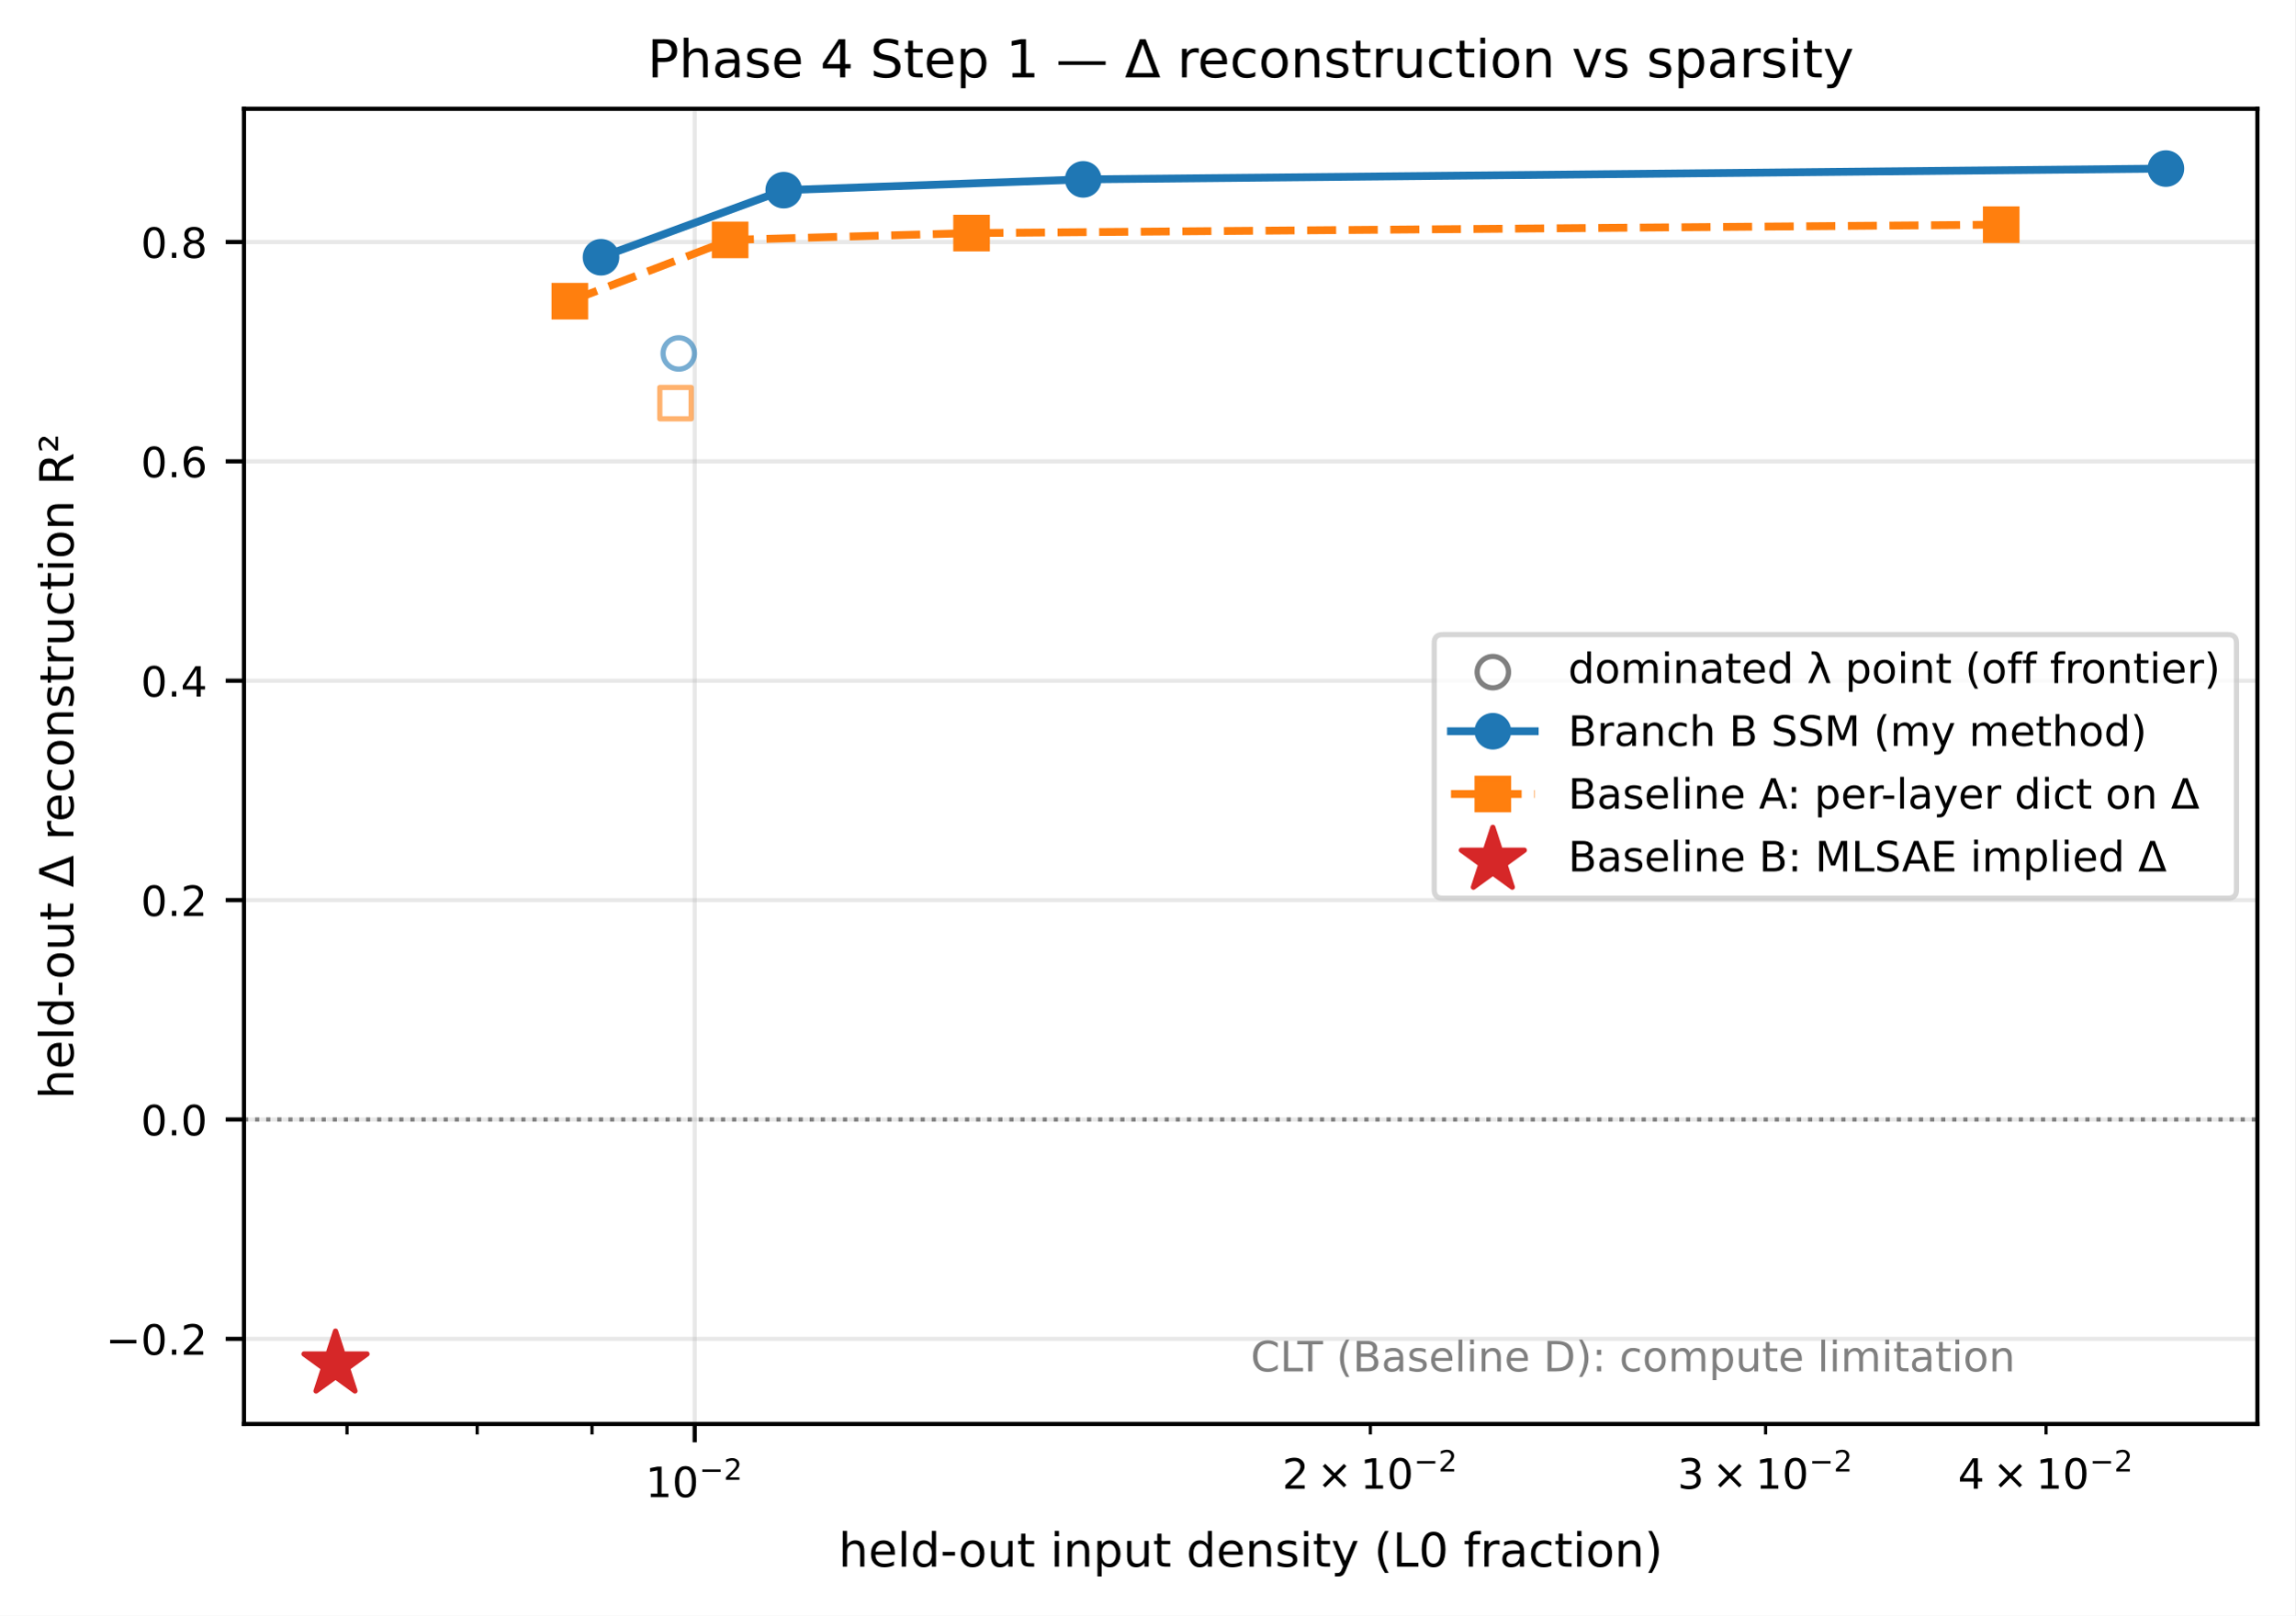
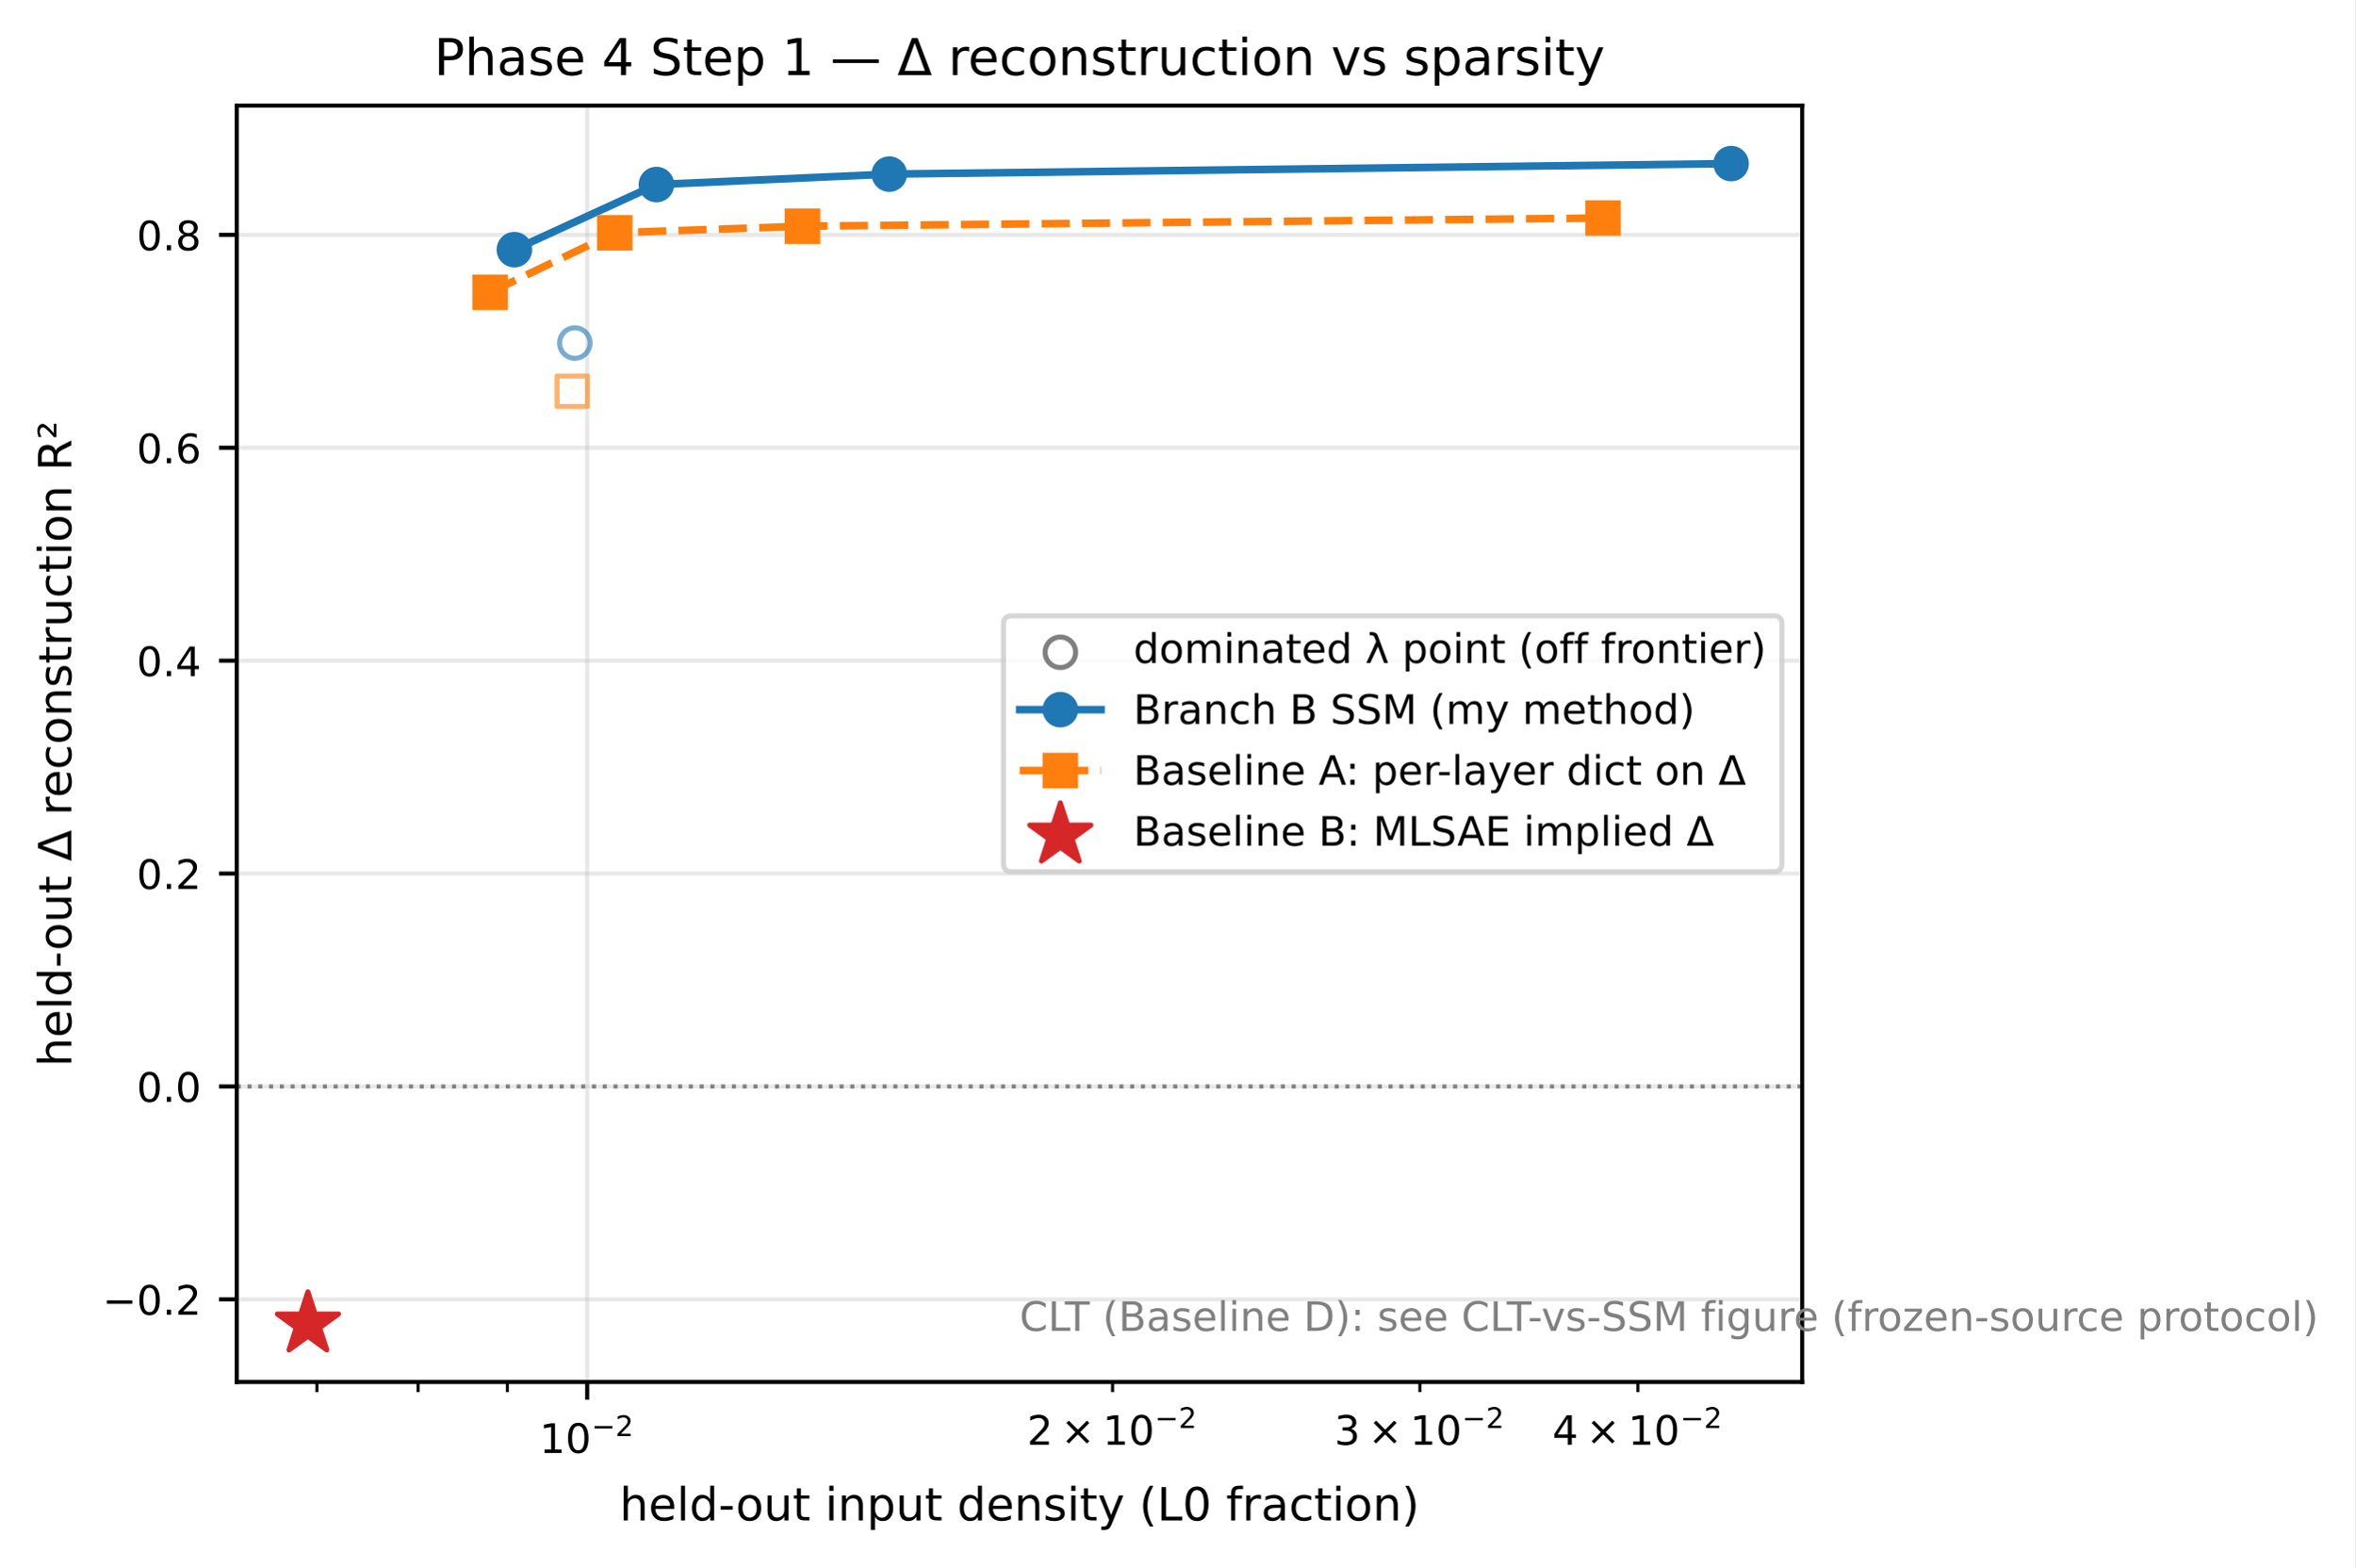
- <svg xmlns="http://www.w3.org/2000/svg" xmlns:xlink="http://www.w3.org/1999/xlink" width="438.628pt" height="308.905pt" viewBox="0 0 438.628 308.905" version="1.1">
+ <svg xmlns="http://www.w3.org/2000/svg" xmlns:xlink="http://www.w3.org/1999/xlink" width="463.827pt" height="308.905pt" viewBox="0 0 463.827 308.905" version="1.1">
  <defs>
    <style type="text/css">*{stroke-linejoin: round; stroke-linecap: butt}</style>
  </defs>
  <g id="figure_1">
    <g id="patch_1">
-       <path d="M 0 308.905  L 438.628 308.905  L 438.628 0  L 0 0  z " style="fill: #ffffff" />
+       <path d="M 0 308.905  L 463.827 308.905  L 463.827 0  L 0 0  z " style="fill: #ffffff" />
    </g>
    <g id="axes_1">
      <g id="patch_2">
-         <path d="M 46.627 272.262  L 431.428 272.262  L 431.428 20.798  L 46.627 20.798  z " style="fill: #ffffff" />
+         <path d="M 46.627 272.262  L 354.955 272.262  L 354.955 20.798  L 46.627 20.798  z " style="fill: #ffffff" />
      </g>
      <g id="PathCollection_1">
-         <path d="M 0 311.905  C 0.796 311.905 1.559 311.589 2.121 311.026  C 2.684 310.464 3 309.7 3 308.905  C 3 308.109 2.684 307.346 2.121 306.784  C 1.559 306.221 0.796 305.905 0 305.905  C -0.796 305.905 -1.559 306.221 -2.121 306.784  C -2.684 307.346 -3 308.109 -3 308.905  C -3 309.7 -2.684 310.464 -2.121 311.026  C -1.559 311.589 -0.796 311.905 0 311.905  " clip-path="url(#p2c8e679996)" style="fill: none; stroke: #808080" />
+         <path d="M 0 311.905  C 0.796 311.905 1.559 311.589 2.121 311.026  C 2.684 310.464 3 309.7 3 308.905  C 3 308.109 2.684 307.346 2.121 306.784  C 1.559 306.221 0.796 305.905 0 305.905  C -0.796 305.905 -1.559 306.221 -2.121 306.784  C -2.684 307.346 -3 308.109 -3 308.905  C -3 309.7 -2.684 310.464 -2.121 311.026  C -1.559 311.589 -0.796 311.905 0 311.905  " clip-path="url(#p469ff976c5)" style="fill: none; stroke: #808080" />
      </g>
      <g id="matplotlib.axis_1">
        <g id="xtick_1">
          <g id="line2d_1">
-             <path d="M 132.768 272.262  L 132.768 20.798  " clip-path="url(#p2c8e679996)" style="fill: none; stroke: #b0b0b0; stroke-opacity: 0.3; stroke-width: 0.8; stroke-linecap: square" />
+             <path d="M 115.648 272.262  L 115.648 20.798  " clip-path="url(#p469ff976c5)" style="fill: none; stroke: #b0b0b0; stroke-opacity: 0.3; stroke-width: 0.8; stroke-linecap: square" />
          </g>
          <g id="line2d_2">
            <defs>
              <path id="m513581c044" d="M 0 0  L 0 3.5  " style="stroke: #000000; stroke-width: 0.8" />
            </defs>
            <g>
-               <use xlink:href="#m513581c044" x="132.768" y="272.262" style="stroke: #000000; stroke-width: 0.8" />
+               <use xlink:href="#m513581c044" x="115.648" y="272.262" style="stroke: #000000; stroke-width: 0.8" />
            </g>
          </g>
          <g id="text_1">
-             <g transform="translate(123.3675 286.7823)">
+             <g transform="translate(106.2484 286.7823)">
              <text>
                <tspan x="0" y="-0.54" style="font-size: 8px; font-family: 'DejaVu Sans'">1</tspan>
                <tspan x="5.09" y="-0.54" style="font-size: 8px; font-family: 'DejaVu Sans'">0</tspan>
                <tspan x="10.256" y="-3.844" style="font-size: 5.6px; font-family: 'DejaVu Sans'">−</tspan>
                <tspan x="14.948" y="-3.844" style="font-size: 5.6px; font-family: 'DejaVu Sans'">2</tspan>
              </text>
            </g>
          </g>
        </g>
        <g id="xtick_2">
          <g id="line2d_3">
            <defs>
              <path id="m2dff69c1d0" d="M 0 0  L 0 2  " style="stroke: #000000; stroke-width: 0.6" />
            </defs>
            <g>
-               <use xlink:href="#m2dff69c1d0" x="66.318" y="272.262" style="stroke: #000000; stroke-width: 0.6" />
+               <use xlink:href="#m2dff69c1d0" x="62.405" y="272.262" style="stroke: #000000; stroke-width: 0.6" />
            </g>
          </g>
        </g>
        <g id="xtick_3">
          <g id="line2d_4">
            <g>
-               <use xlink:href="#m2dff69c1d0" x="91.195" y="272.262" style="stroke: #000000; stroke-width: 0.6" />
+               <use xlink:href="#m2dff69c1d0" x="82.338" y="272.262" style="stroke: #000000; stroke-width: 0.6" />
            </g>
          </g>
        </g>
        <g id="xtick_4">
          <g id="line2d_5">
            <g>
-               <use xlink:href="#m2dff69c1d0" x="113.139" y="272.262" style="stroke: #000000; stroke-width: 0.6" />
+               <use xlink:href="#m2dff69c1d0" x="99.92" y="272.262" style="stroke: #000000; stroke-width: 0.6" />
            </g>
          </g>
        </g>
        <g id="xtick_5">
          <g id="line2d_6">
            <g>
-               <use xlink:href="#m2dff69c1d0" x="261.902" y="272.262" style="stroke: #000000; stroke-width: 0.6" />
+               <use xlink:href="#m2dff69c1d0" x="219.12" y="272.262" style="stroke: #000000; stroke-width: 0.6" />
            </g>
          </g>
          <g id="text_2">
-             <g transform="translate(245.0624 285.1823)">
+             <g transform="translate(202.2797 285.1823)">
              <text>
                <tspan x="0" y="-0.54" style="font-size: 8px; font-family: 'DejaVu Sans'">2</tspan>
                <tspan x="6.648" y="-0.54" style="font-size: 8px; font-family: 'DejaVu Sans'">×</tspan>
                <tspan x="14.91" y="-0.54" style="font-size: 8px; font-family: 'DejaVu Sans'">1</tspan>
                <tspan x="20" y="-0.54" style="font-size: 8px; font-family: 'DejaVu Sans'">0</tspan>
                <tspan x="25.166" y="-3.844" style="font-size: 5.6px; font-family: 'DejaVu Sans'">−</tspan>
                <tspan x="29.859" y="-3.844" style="font-size: 5.6px; font-family: 'DejaVu Sans'">2</tspan>
              </text>
            </g>
          </g>
        </g>
        <g id="xtick_6">
          <g id="line2d_7">
            <g>
-               <use xlink:href="#m2dff69c1d0" x="337.441" y="272.262" style="stroke: #000000; stroke-width: 0.6" />
+               <use xlink:href="#m2dff69c1d0" x="279.646" y="272.262" style="stroke: #000000; stroke-width: 0.6" />
            </g>
          </g>
          <g id="text_3">
-             <g transform="translate(320.6014 285.1823)">
+             <g transform="translate(262.8065 285.1823)">
              <text>
                <tspan x="0" y="-0.54" style="font-size: 8px; font-family: 'DejaVu Sans'">3</tspan>
                <tspan x="6.648" y="-0.54" style="font-size: 8px; font-family: 'DejaVu Sans'">×</tspan>
                <tspan x="14.91" y="-0.54" style="font-size: 8px; font-family: 'DejaVu Sans'">1</tspan>
                <tspan x="20" y="-0.54" style="font-size: 8px; font-family: 'DejaVu Sans'">0</tspan>
                <tspan x="25.166" y="-3.844" style="font-size: 5.6px; font-family: 'DejaVu Sans'">−</tspan>
                <tspan x="29.859" y="-3.844" style="font-size: 5.6px; font-family: 'DejaVu Sans'">2</tspan>
              </text>
            </g>
          </g>
        </g>
        <g id="xtick_7">
          <g id="line2d_8">
            <g>
-               <use xlink:href="#m2dff69c1d0" x="391.037" y="272.262" style="stroke: #000000; stroke-width: 0.6" />
+               <use xlink:href="#m2dff69c1d0" x="322.591" y="272.262" style="stroke: #000000; stroke-width: 0.6" />
            </g>
          </g>
          <g id="text_4">
-             <g transform="translate(374.1972 285.1823)">
+             <g transform="translate(305.7509 285.1823)">
              <text>
                <tspan x="0" y="-0.54" style="font-size: 8px; font-family: 'DejaVu Sans'">4</tspan>
                <tspan x="6.648" y="-0.54" style="font-size: 8px; font-family: 'DejaVu Sans'">×</tspan>
                <tspan x="14.91" y="-0.54" style="font-size: 8px; font-family: 'DejaVu Sans'">1</tspan>
                <tspan x="20" y="-0.54" style="font-size: 8px; font-family: 'DejaVu Sans'">0</tspan>
                <tspan x="25.166" y="-3.844" style="font-size: 5.6px; font-family: 'DejaVu Sans'">−</tspan>
                <tspan x="29.859" y="-3.844" style="font-size: 5.6px; font-family: 'DejaVu Sans'">2</tspan>
              </text>
            </g>
          </g>
        </g>
        <g id="text_5">
-           <text style="font-size: 9px; font-family: 'DejaVu Sans', 'Bitstream Vera Sans', 'Computer Modern Sans Serif', 'Lucida Grande', 'Verdana', 'Geneva', 'Lucid', 'Arial', 'Helvetica', 'Avant Garde', sans-serif; text-anchor: middle" x="239.028" y="299.543" transform="rotate(-0 239.0277 299.5427)">held-out input density (L0 fraction)</text>
+           <text style="font-size: 9px; font-family: 'DejaVu Sans', 'Bitstream Vera Sans', 'Computer Modern Sans Serif', 'Lucida Grande', 'Verdana', 'Geneva', 'Lucid', 'Arial', 'Helvetica', 'Avant Garde', sans-serif; text-anchor: middle" x="200.791" y="299.543" transform="rotate(-0 200.791 299.5427)">held-out input density (L0 fraction)</text>
        </g>
      </g>
      <g id="matplotlib.axis_2">
        <g id="ytick_1">
          <g id="line2d_9">
-             <path d="M 46.627 255.988  L 431.428 255.988  " clip-path="url(#p2c8e679996)" style="fill: none; stroke: #b0b0b0; stroke-opacity: 0.3; stroke-width: 0.8; stroke-linecap: square" />
+             <path d="M 46.627 255.988  L 354.955 255.988  " clip-path="url(#p469ff976c5)" style="fill: none; stroke: #b0b0b0; stroke-opacity: 0.3; stroke-width: 0.8; stroke-linecap: square" />
          </g>
          <g id="line2d_10">
            <defs>
              <path id="m32dd1cf0d6" d="M 0 0  L -3.5 0  " style="stroke: #000000; stroke-width: 0.8" />
            </defs>
            <g>
              <use xlink:href="#m32dd1cf0d6" x="46.627" y="255.988" style="stroke: #000000; stroke-width: 0.8" />
            </g>
          </g>
          <g id="text_6">
            <text style="font-size: 8px; font-family: 'DejaVu Sans', 'Bitstream Vera Sans', 'Computer Modern Sans Serif', 'Lucida Grande', 'Verdana', 'Geneva', 'Lucid', 'Arial', 'Helvetica', 'Avant Garde', sans-serif; text-anchor: end" x="39.627" y="259.027" transform="rotate(-0 39.62695 259.0266)">−0.2</text>
          </g>
        </g>
        <g id="ytick_2">
          <g id="line2d_11">
-             <path d="M 46.627 214.043  L 431.428 214.043  " clip-path="url(#p2c8e679996)" style="fill: none; stroke: #b0b0b0; stroke-opacity: 0.3; stroke-width: 0.8; stroke-linecap: square" />
+             <path d="M 46.627 214.043  L 354.955 214.043  " clip-path="url(#p469ff976c5)" style="fill: none; stroke: #b0b0b0; stroke-opacity: 0.3; stroke-width: 0.8; stroke-linecap: square" />
          </g>
          <g id="line2d_12">
            <g>
              <use xlink:href="#m32dd1cf0d6" x="46.627" y="214.043" style="stroke: #000000; stroke-width: 0.8" />
            </g>
          </g>
          <g id="text_7">
            <text style="font-size: 8px; font-family: 'DejaVu Sans', 'Bitstream Vera Sans', 'Computer Modern Sans Serif', 'Lucida Grande', 'Verdana', 'Geneva', 'Lucid', 'Arial', 'Helvetica', 'Avant Garde', sans-serif; text-anchor: end" x="39.627" y="217.082" transform="rotate(-0 39.62695 217.0823)">0.0</text>
          </g>
        </g>
        <g id="ytick_3">
          <g id="line2d_13">
-             <path d="M 46.627 172.099  L 431.428 172.099  " clip-path="url(#p2c8e679996)" style="fill: none; stroke: #b0b0b0; stroke-opacity: 0.3; stroke-width: 0.8; stroke-linecap: square" />
+             <path d="M 46.627 172.099  L 354.955 172.099  " clip-path="url(#p469ff976c5)" style="fill: none; stroke: #b0b0b0; stroke-opacity: 0.3; stroke-width: 0.8; stroke-linecap: square" />
          </g>
          <g id="line2d_14">
            <g>
              <use xlink:href="#m32dd1cf0d6" x="46.627" y="172.099" style="stroke: #000000; stroke-width: 0.8" />
            </g>
          </g>
          <g id="text_8">
            <text style="font-size: 8px; font-family: 'DejaVu Sans', 'Bitstream Vera Sans', 'Computer Modern Sans Serif', 'Lucida Grande', 'Verdana', 'Geneva', 'Lucid', 'Arial', 'Helvetica', 'Avant Garde', sans-serif; text-anchor: end" x="39.627" y="175.138" transform="rotate(-0 39.62695 175.1379)">0.2</text>
          </g>
        </g>
        <g id="ytick_4">
          <g id="line2d_15">
-             <path d="M 46.627 130.154  L 431.428 130.154  " clip-path="url(#p2c8e679996)" style="fill: none; stroke: #b0b0b0; stroke-opacity: 0.3; stroke-width: 0.8; stroke-linecap: square" />
+             <path d="M 46.627 130.154  L 354.955 130.154  " clip-path="url(#p469ff976c5)" style="fill: none; stroke: #b0b0b0; stroke-opacity: 0.3; stroke-width: 0.8; stroke-linecap: square" />
          </g>
          <g id="line2d_16">
            <g>
              <use xlink:href="#m32dd1cf0d6" x="46.627" y="130.154" style="stroke: #000000; stroke-width: 0.8" />
            </g>
          </g>
          <g id="text_9">
            <text style="font-size: 8px; font-family: 'DejaVu Sans', 'Bitstream Vera Sans', 'Computer Modern Sans Serif', 'Lucida Grande', 'Verdana', 'Geneva', 'Lucid', 'Arial', 'Helvetica', 'Avant Garde', sans-serif; text-anchor: end" x="39.627" y="133.194" transform="rotate(-0 39.62695 133.1935)">0.4</text>
          </g>
        </g>
        <g id="ytick_5">
          <g id="line2d_17">
-             <path d="M 46.627 88.21  L 431.428 88.21  " clip-path="url(#p2c8e679996)" style="fill: none; stroke: #b0b0b0; stroke-opacity: 0.3; stroke-width: 0.8; stroke-linecap: square" />
+             <path d="M 46.627 88.21  L 354.955 88.21  " clip-path="url(#p469ff976c5)" style="fill: none; stroke: #b0b0b0; stroke-opacity: 0.3; stroke-width: 0.8; stroke-linecap: square" />
          </g>
          <g id="line2d_18">
            <g>
              <use xlink:href="#m32dd1cf0d6" x="46.627" y="88.21" style="stroke: #000000; stroke-width: 0.8" />
            </g>
          </g>
          <g id="text_10">
            <text style="font-size: 8px; font-family: 'DejaVu Sans', 'Bitstream Vera Sans', 'Computer Modern Sans Serif', 'Lucida Grande', 'Verdana', 'Geneva', 'Lucid', 'Arial', 'Helvetica', 'Avant Garde', sans-serif; text-anchor: end" x="39.627" y="91.249" transform="rotate(-0 39.62695 91.24918)">0.6</text>
          </g>
        </g>
        <g id="ytick_6">
          <g id="line2d_19">
-             <path d="M 46.627 46.266  L 431.428 46.266  " clip-path="url(#p2c8e679996)" style="fill: none; stroke: #b0b0b0; stroke-opacity: 0.3; stroke-width: 0.8; stroke-linecap: square" />
+             <path d="M 46.627 46.266  L 354.955 46.266  " clip-path="url(#p469ff976c5)" style="fill: none; stroke: #b0b0b0; stroke-opacity: 0.3; stroke-width: 0.8; stroke-linecap: square" />
          </g>
          <g id="line2d_20">
            <g>
              <use xlink:href="#m32dd1cf0d6" x="46.627" y="46.266" style="stroke: #000000; stroke-width: 0.8" />
            </g>
          </g>
          <g id="text_11">
            <text style="font-size: 8px; font-family: 'DejaVu Sans', 'Bitstream Vera Sans', 'Computer Modern Sans Serif', 'Lucida Grande', 'Verdana', 'Geneva', 'Lucid', 'Arial', 'Helvetica', 'Avant Garde', sans-serif; text-anchor: end" x="39.627" y="49.305" transform="rotate(-0 39.62695 49.30482)">0.8</text>
          </g>
        </g>
        <g id="text_12">
          <text style="font-size: 9px; font-family: 'DejaVu Sans', 'Bitstream Vera Sans', 'Computer Modern Sans Serif', 'Lucida Grande', 'Verdana', 'Geneva', 'Lucid', 'Arial', 'Helvetica', 'Avant Garde', sans-serif; text-anchor: middle" x="14.039" y="146.53" transform="rotate(-90 14.03859 146.5303)">held-out Δ reconstruction R²</text>
        </g>
      </g>
      <g id="PathCollection_2">
-         <path d="M 129.722 70.577  C 130.518 70.577 131.281 70.261 131.843 69.698  C 132.406 69.136 132.722 68.372 132.722 67.577  C 132.722 66.781 132.406 66.018 131.843 65.456  C 131.281 64.893 130.518 64.577 129.722 64.577  C 128.926 64.577 128.163 64.893 127.601 65.456  C 127.038 66.018 126.722 66.781 126.722 67.577  C 126.722 68.372 127.038 69.136 127.601 69.698  C 128.163 70.261 128.926 70.577 129.722 70.577  L 129.722 70.577  z " clip-path="url(#p2c8e679996)" style="fill: none; stroke: #1f77b4; stroke-opacity: 0.6" />
+         <path d="M 113.208 70.577  C 114.004 70.577 114.767 70.261 115.329 69.698  C 115.892 69.136 116.208 68.372 116.208 67.577  C 116.208 66.781 115.892 66.018 115.329 65.456  C 114.767 64.893 114.004 64.577 113.208 64.577  C 112.412 64.577 111.649 64.893 111.087 65.456  C 110.524 66.018 110.208 66.781 110.208 67.577  C 110.208 68.372 110.524 69.136 111.087 69.698  C 111.649 70.261 112.412 70.577 113.208 70.577  L 113.208 70.577  z " clip-path="url(#p469ff976c5)" style="fill: none; stroke: #1f77b4; stroke-opacity: 0.6" />
      </g>
      <g id="PathCollection_3">
-         <path d="M 126.097 80.077  L 132.097 80.077  L 132.097 74.077  L 126.097 74.077  L 126.097 80.077  z " clip-path="url(#p2c8e679996)" style="fill: none; stroke: #ff7f0e; stroke-opacity: 0.6" />
+         <path d="M 109.707 80.077  L 115.707 80.077  L 115.707 74.077  L 109.707 74.077  L 109.707 80.077  z " clip-path="url(#p469ff976c5)" style="fill: none; stroke: #ff7f0e; stroke-opacity: 0.6" />
      </g>
      <g id="line2d_21">
-         <path d="M 114.86 49.183  L 149.782 36.354  L 207.021 34.295  L 413.938 32.229  " clip-path="url(#p2c8e679996)" style="fill: none; stroke: #1f77b4; stroke-width: 1.5; stroke-linecap: square" />
+         <path d="M 101.3 49.183  L 129.281 36.354  L 175.145 34.295  L 340.94 32.229  " clip-path="url(#p469ff976c5)" style="fill: none; stroke: #1f77b4; stroke-width: 1.5; stroke-linecap: square" />
        <defs>
          <path id="m7bdcd54610" d="M 0 3  C 0.796 3 1.559 2.684 2.121 2.121  C 2.684 1.559 3 0.796 3 0  C 3 -0.796 2.684 -1.559 2.121 -2.121  C 1.559 -2.684 0.796 -3 0 -3  C -0.796 -3 -1.559 -2.684 -2.121 -2.121  C -2.684 -1.559 -3 -0.796 -3 0  C -3 0.796 -2.684 1.559 -2.121 2.121  C -1.559 2.684 -0.796 3 0 3  z " style="stroke: #1f77b4" />
        </defs>
-         <g clip-path="url(#p2c8e679996)">
-           <use xlink:href="#m7bdcd54610" x="114.86" y="49.183" style="fill: #1f77b4; stroke: #1f77b4" />
-           <use xlink:href="#m7bdcd54610" x="149.782" y="36.354" style="fill: #1f77b4; stroke: #1f77b4" />
-           <use xlink:href="#m7bdcd54610" x="207.021" y="34.295" style="fill: #1f77b4; stroke: #1f77b4" />
-           <use xlink:href="#m7bdcd54610" x="413.938" y="32.229" style="fill: #1f77b4; stroke: #1f77b4" />
+         <g clip-path="url(#p469ff976c5)">
+           <use xlink:href="#m7bdcd54610" x="101.3" y="49.183" style="fill: #1f77b4; stroke: #1f77b4" />
+           <use xlink:href="#m7bdcd54610" x="129.281" y="36.354" style="fill: #1f77b4; stroke: #1f77b4" />
+           <use xlink:href="#m7bdcd54610" x="175.145" y="34.295" style="fill: #1f77b4; stroke: #1f77b4" />
+           <use xlink:href="#m7bdcd54610" x="340.94" y="32.229" style="fill: #1f77b4; stroke: #1f77b4" />
        </g>
      </g>
      <g id="line2d_22">
-         <path d="M 108.9 57.585  L 139.54 45.865  L 185.682 44.56  L 382.465 42.954  " clip-path="url(#p2c8e679996)" style="fill: none; stroke-dasharray: 5.55,2.4; stroke-dashoffset: 0; stroke: #ff7f0e; stroke-width: 1.5" />
+         <path d="M 96.524 57.585  L 121.075 45.865  L 158.047 44.56  L 315.722 42.954  " clip-path="url(#p469ff976c5)" style="fill: none; stroke-dasharray: 5.55,2.4; stroke-dashoffset: 0; stroke: #ff7f0e; stroke-width: 1.5" />
        <defs>
          <path id="m9919fd9543" d="M -3 3  L 3 3  L 3 -3  L -3 -3  z " style="stroke: #ff7f0e; stroke-linejoin: miter" />
        </defs>
-         <g clip-path="url(#p2c8e679996)">
-           <use xlink:href="#m9919fd9543" x="108.9" y="57.585" style="fill: #ff7f0e; stroke: #ff7f0e; stroke-linejoin: miter" />
-           <use xlink:href="#m9919fd9543" x="139.54" y="45.865" style="fill: #ff7f0e; stroke: #ff7f0e; stroke-linejoin: miter" />
-           <use xlink:href="#m9919fd9543" x="185.682" y="44.56" style="fill: #ff7f0e; stroke: #ff7f0e; stroke-linejoin: miter" />
-           <use xlink:href="#m9919fd9543" x="382.465" y="42.954" style="fill: #ff7f0e; stroke: #ff7f0e; stroke-linejoin: miter" />
+         <g clip-path="url(#p469ff976c5)">
+           <use xlink:href="#m9919fd9543" x="96.524" y="57.585" style="fill: #ff7f0e; stroke: #ff7f0e; stroke-linejoin: miter" />
+           <use xlink:href="#m9919fd9543" x="121.075" y="45.865" style="fill: #ff7f0e; stroke: #ff7f0e; stroke-linejoin: miter" />
+           <use xlink:href="#m9919fd9543" x="158.047" y="44.56" style="fill: #ff7f0e; stroke: #ff7f0e; stroke-linejoin: miter" />
+           <use xlink:href="#m9919fd9543" x="315.722" y="42.954" style="fill: #ff7f0e; stroke: #ff7f0e; stroke-linejoin: miter" />
        </g>
      </g>
      <g id="line2d_23">
-         <path d="M 46.627 214.043  L 431.428 214.043  " clip-path="url(#p2c8e679996)" style="fill: none; stroke-dasharray: 0.8,1.32; stroke-dashoffset: 0; stroke: #808080; stroke-width: 0.8" />
+         <path d="M 46.627 214.043  L 354.955 214.043  " clip-path="url(#p469ff976c5)" style="fill: none; stroke-dasharray: 0.8,1.32; stroke-dashoffset: 0; stroke: #808080; stroke-width: 0.8" />
      </g>
      <g id="patch_3">
        <path d="M 46.627 272.262  L 46.627 20.798  " style="fill: none; stroke: #000000; stroke-width: 0.8; stroke-linejoin: miter; stroke-linecap: square" />
      </g>
      <g id="patch_4">
-         <path d="M 431.428 272.262  L 431.428 20.798  " style="fill: none; stroke: #000000; stroke-width: 0.8; stroke-linejoin: miter; stroke-linecap: square" />
+         <path d="M 354.955 272.262  L 354.955 20.798  " style="fill: none; stroke: #000000; stroke-width: 0.8; stroke-linejoin: miter; stroke-linecap: square" />
      </g>
      <g id="patch_5">
-         <path d="M 46.627 272.262  L 431.428 272.262  " style="fill: none; stroke: #000000; stroke-width: 0.8; stroke-linejoin: miter; stroke-linecap: square" />
+         <path d="M 46.627 272.262  L 354.955 272.262  " style="fill: none; stroke: #000000; stroke-width: 0.8; stroke-linejoin: miter; stroke-linecap: square" />
      </g>
      <g id="patch_6">
-         <path d="M 46.627 20.798  L 431.428 20.798  " style="fill: none; stroke: #000000; stroke-width: 0.8; stroke-linejoin: miter; stroke-linecap: square" />
+         <path d="M 46.627 20.798  L 354.955 20.798  " style="fill: none; stroke: #000000; stroke-width: 0.8; stroke-linejoin: miter; stroke-linecap: square" />
      </g>
      <g id="text_13">
-         <text style="font-size: 8px; font-family: 'DejaVu Sans', 'Bitstream Vera Sans', 'Computer Modern Sans Serif', 'Lucida Grande', 'Verdana', 'Geneva', 'Lucid', 'Arial', 'Helvetica', 'Avant Garde', sans-serif; text-anchor: start; fill: #808080" x="239.028" y="262.204" transform="rotate(-0 239.0277 262.2037)">CLT (Baseline D): compute limitation</text>
+         <text style="font-size: 8px; font-family: 'DejaVu Sans', 'Bitstream Vera Sans', 'Computer Modern Sans Serif', 'Lucida Grande', 'Verdana', 'Geneva', 'Lucid', 'Arial', 'Helvetica', 'Avant Garde', sans-serif; text-anchor: start; fill: #808080" x="200.791" y="262.204" transform="rotate(-0 200.791 262.2037)">CLT (Baseline D): see CLT-vs-SSM figure (frozen-source protocol)</text>
      </g>
      <g id="text_14">
-         <text style="font-size: 10px; font-family: 'DejaVu Sans', 'Bitstream Vera Sans', 'Computer Modern Sans Serif', 'Lucida Grande', 'Verdana', 'Geneva', 'Lucid', 'Arial', 'Helvetica', 'Avant Garde', sans-serif; text-anchor: middle" x="239.028" y="14.798" transform="rotate(-0 239.0277 14.79844)">Phase 4 Step 1 — Δ reconstruction vs sparsity</text>
+         <text style="font-size: 10px; font-family: 'DejaVu Sans', 'Bitstream Vera Sans', 'Computer Modern Sans Serif', 'Lucida Grande', 'Verdana', 'Geneva', 'Lucid', 'Arial', 'Helvetica', 'Avant Garde', sans-serif; text-anchor: middle" x="200.791" y="14.798" transform="rotate(-0 200.791 14.79844)">Phase 4 Step 1 — Δ reconstruction vs sparsity</text>
      </g>
      <g id="PathCollection_4">
        <defs>
          <path id="m2bc9002e1d" d="M 0 -6.325  L -1.42 -1.954  L -6.015 -1.954  L -2.298 0.747  L -3.717 5.117  L -0 2.416  L 3.717 5.117  L 2.298 0.747  L 6.015 -1.954  L 1.42 -1.954  z " style="stroke: #d62728" />
        </defs>
-         <g clip-path="url(#p2c8e679996)">
-           <use xlink:href="#m2bc9002e1d" x="64.118" y="260.832" style="fill: #d62728; stroke: #d62728" />
+         <g clip-path="url(#p469ff976c5)">
+           <use xlink:href="#m2bc9002e1d" x="60.642" y="260.832" style="fill: #d62728; stroke: #d62728" />
        </g>
      </g>
      <g id="legend_1">
        <g id="patch_7">
-           <path d="M 275.71 171.732  L 425.828 171.732  Q 427.428 171.732 427.428 170.132  L 427.428 122.929  Q 427.428 121.329 425.828 121.329  L 275.71 121.329  Q 274.11 121.329 274.11 122.929  L 274.11 170.132  Q 274.11 171.732 275.71 171.732  z " style="fill: #ffffff; opacity: 0.8; stroke: #cccccc; stroke-linejoin: miter" />
+           <path d="M 199.236 171.732  L 349.355 171.732  Q 350.955 171.732 350.955 170.132  L 350.955 122.929  Q 350.955 121.329 349.355 121.329  L 199.236 121.329  Q 197.636 121.329 197.636 122.929  L 197.636 170.132  Q 197.636 171.732 199.236 171.732  z " style="fill: #ffffff; opacity: 0.8; stroke: #cccccc; stroke-linejoin: miter" />
        </g>
        <g id="PathCollection_5">
-           <path d="M 285.31 131.508  C 286.105 131.508 286.868 131.192 287.431 130.629  C 287.994 130.067 288.31 129.303 288.31 128.508  C 288.31 127.712 287.994 126.949 287.431 126.387  C 286.868 125.824 286.105 125.508 285.31 125.508  C 284.514 125.508 283.751 125.824 283.188 126.387  C 282.626 126.949 282.31 127.712 282.31 128.508  C 282.31 129.303 282.626 130.067 283.188 130.629  C 283.751 131.192 284.514 131.508 285.31 131.508  L 285.31 131.508  z " style="fill: none; stroke: #808080" />
+           <path d="M 208.836 131.508  C 209.632 131.508 210.395 131.192 210.958 130.629  C 211.52 130.067 211.836 129.303 211.836 128.508  C 211.836 127.712 211.52 126.949 210.958 126.387  C 210.395 125.824 209.632 125.508 208.836 125.508  C 208.041 125.508 207.278 125.824 206.715 126.387  C 206.152 126.949 205.836 127.712 205.836 128.508  C 205.836 129.303 206.152 130.067 206.715 130.629  C 207.278 131.192 208.041 131.508 208.836 131.508  L 208.836 131.508  z " style="fill: none; stroke: #808080" />
        </g>
        <g id="text_15">
-           <text style="font-size: 8px; font-family: 'DejaVu Sans', 'Bitstream Vera Sans', 'Computer Modern Sans Serif', 'Lucida Grande', 'Verdana', 'Geneva', 'Lucid', 'Arial', 'Helvetica', 'Avant Garde', sans-serif; text-anchor: start" x="299.71" y="130.608" transform="rotate(-0 299.7097 130.6078)">dominated λ point (off frontier)</text>
+           <text style="font-size: 8px; font-family: 'DejaVu Sans', 'Bitstream Vera Sans', 'Computer Modern Sans Serif', 'Lucida Grande', 'Verdana', 'Geneva', 'Lucid', 'Arial', 'Helvetica', 'Avant Garde', sans-serif; text-anchor: start" x="223.236" y="130.608" transform="rotate(-0 223.2363 130.6078)">dominated λ point (off frontier)</text>
        </g>
        <g id="line2d_24">
-           <path d="M 277.31 139.808  L 285.31 139.808  L 293.31 139.808  " style="fill: none; stroke: #1f77b4; stroke-width: 1.5; stroke-linecap: square" />
+           <path d="M 200.836 139.808  L 208.836 139.808  L 216.836 139.808  " style="fill: none; stroke: #1f77b4; stroke-width: 1.5; stroke-linecap: square" />
          <g>
-             <use xlink:href="#m7bdcd54610" x="285.31" y="139.808" style="fill: #1f77b4; stroke: #1f77b4" />
+             <use xlink:href="#m7bdcd54610" x="208.836" y="139.808" style="fill: #1f77b4; stroke: #1f77b4" />
          </g>
        </g>
        <g id="text_16">
-           <text style="font-size: 8px; font-family: 'DejaVu Sans', 'Bitstream Vera Sans', 'Computer Modern Sans Serif', 'Lucida Grande', 'Verdana', 'Geneva', 'Lucid', 'Arial', 'Helvetica', 'Avant Garde', sans-serif; text-anchor: start" x="299.71" y="142.608" transform="rotate(-0 299.7097 142.6085)">Branch B SSM (my method)</text>
+           <text style="font-size: 8px; font-family: 'DejaVu Sans', 'Bitstream Vera Sans', 'Computer Modern Sans Serif', 'Lucida Grande', 'Verdana', 'Geneva', 'Lucid', 'Arial', 'Helvetica', 'Avant Garde', sans-serif; text-anchor: start" x="223.236" y="142.608" transform="rotate(-0 223.2363 142.6085)">Branch B SSM (my method)</text>
        </g>
        <g id="line2d_25">
-           <path d="M 277.31 151.809  L 285.31 151.809  L 293.31 151.809  " style="fill: none; stroke-dasharray: 5.55,2.4; stroke-dashoffset: 0; stroke: #ff7f0e; stroke-width: 1.5" />
+           <path d="M 200.836 151.809  L 208.836 151.809  L 216.836 151.809  " style="fill: none; stroke-dasharray: 5.55,2.4; stroke-dashoffset: 0; stroke: #ff7f0e; stroke-width: 1.5" />
          <g>
-             <use xlink:href="#m9919fd9543" x="285.31" y="151.809" style="fill: #ff7f0e; stroke: #ff7f0e; stroke-linejoin: miter" />
+             <use xlink:href="#m9919fd9543" x="208.836" y="151.809" style="fill: #ff7f0e; stroke: #ff7f0e; stroke-linejoin: miter" />
          </g>
        </g>
        <g id="text_17">
-           <text style="font-size: 8px; font-family: 'DejaVu Sans', 'Bitstream Vera Sans', 'Computer Modern Sans Serif', 'Lucida Grande', 'Verdana', 'Geneva', 'Lucid', 'Arial', 'Helvetica', 'Avant Garde', sans-serif; text-anchor: start" x="299.71" y="154.609" transform="rotate(-0 299.7097 154.6091)">Baseline A: per-layer dict on Δ</text>
+           <text style="font-size: 8px; font-family: 'DejaVu Sans', 'Bitstream Vera Sans', 'Computer Modern Sans Serif', 'Lucida Grande', 'Verdana', 'Geneva', 'Lucid', 'Arial', 'Helvetica', 'Avant Garde', sans-serif; text-anchor: start" x="223.236" y="154.609" transform="rotate(-0 223.2363 154.6091)">Baseline A: per-layer dict on Δ</text>
        </g>
        <g id="PathCollection_6">
          <g>
-             <use xlink:href="#m2bc9002e1d" x="285.31" y="164.51" style="fill: #d62728; stroke: #d62728" />
+             <use xlink:href="#m2bc9002e1d" x="208.836" y="164.51" style="fill: #d62728; stroke: #d62728" />
          </g>
        </g>
        <g id="text_18">
-           <text style="font-size: 8px; font-family: 'DejaVu Sans', 'Bitstream Vera Sans', 'Computer Modern Sans Serif', 'Lucida Grande', 'Verdana', 'Geneva', 'Lucid', 'Arial', 'Helvetica', 'Avant Garde', sans-serif; text-anchor: start" x="299.71" y="166.61" transform="rotate(-0 299.7097 166.6097)">Baseline B: MLSAE implied Δ</text>
+           <text style="font-size: 8px; font-family: 'DejaVu Sans', 'Bitstream Vera Sans', 'Computer Modern Sans Serif', 'Lucida Grande', 'Verdana', 'Geneva', 'Lucid', 'Arial', 'Helvetica', 'Avant Garde', sans-serif; text-anchor: start" x="223.236" y="166.61" transform="rotate(-0 223.2363 166.6097)">Baseline B: MLSAE implied Δ</text>
        </g>
      </g>
    </g>
  </g>
  <defs>
-     <clipPath id="p2c8e679996">
-       <rect x="46.627" y="20.798" width="384.802" height="251.464" />
+     <clipPath id="p469ff976c5">
+       <rect x="46.627" y="20.798" width="308.328" height="251.464" />
    </clipPath>
  </defs>
</svg>
